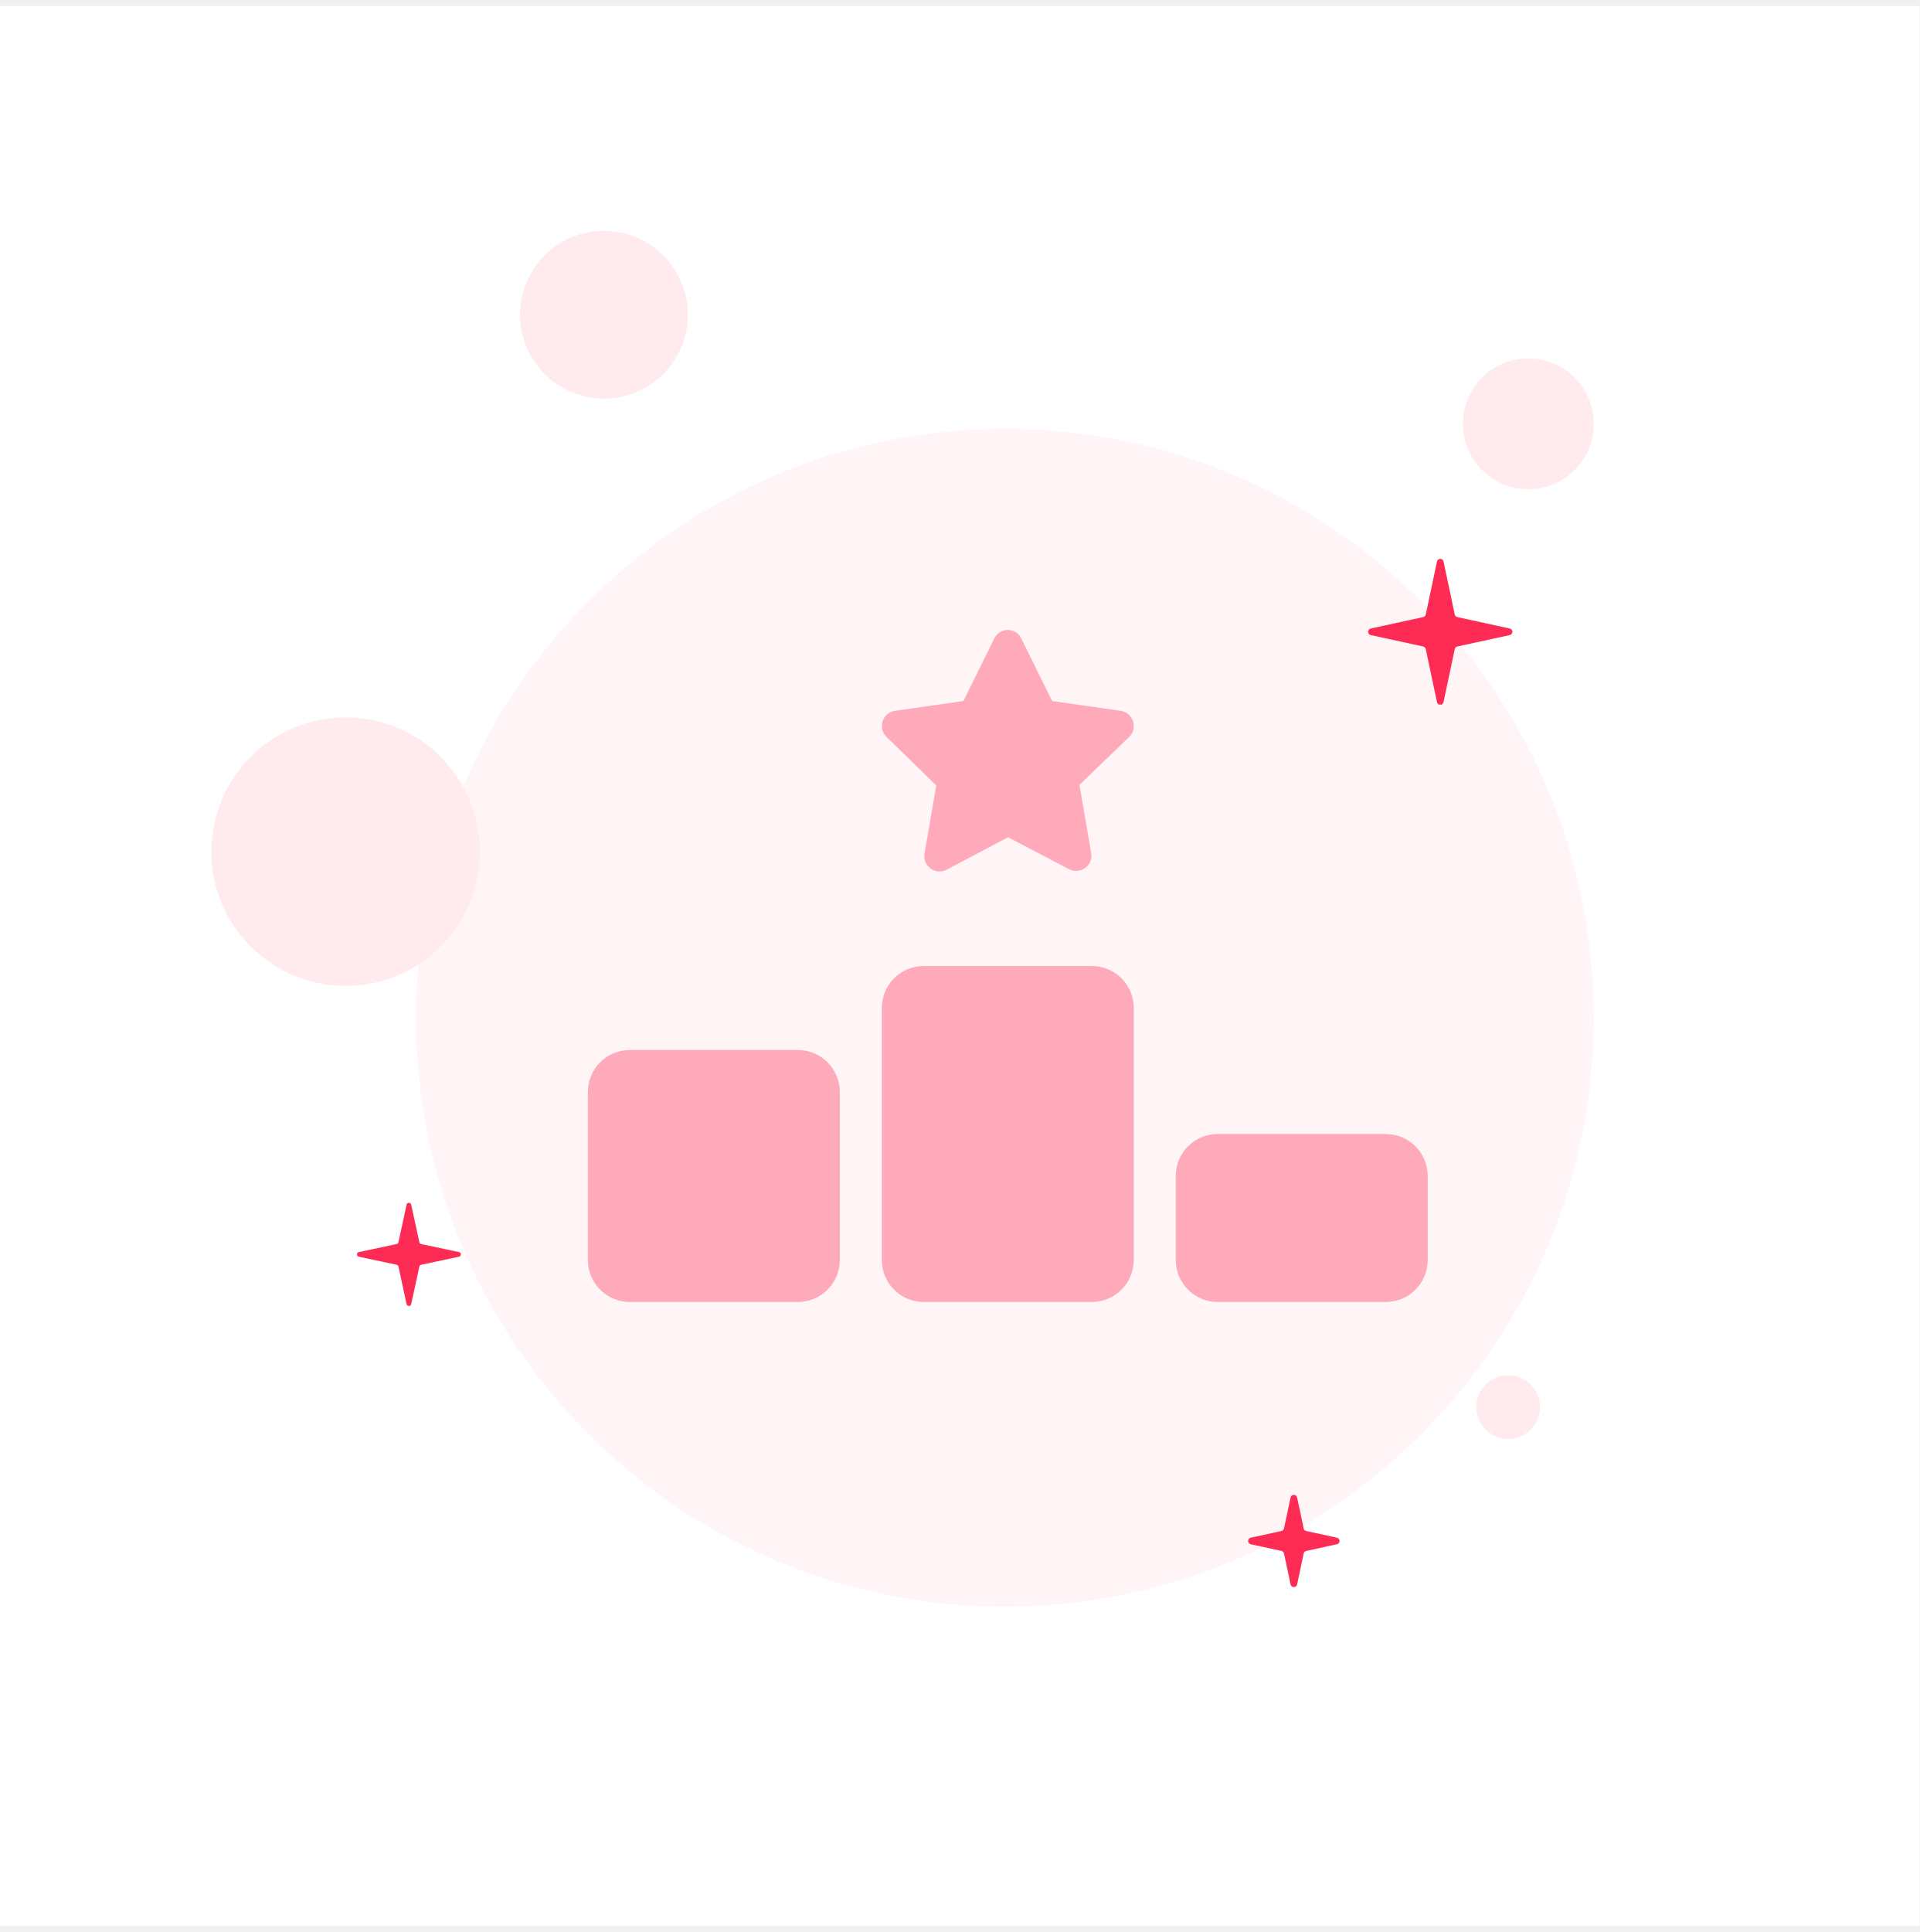
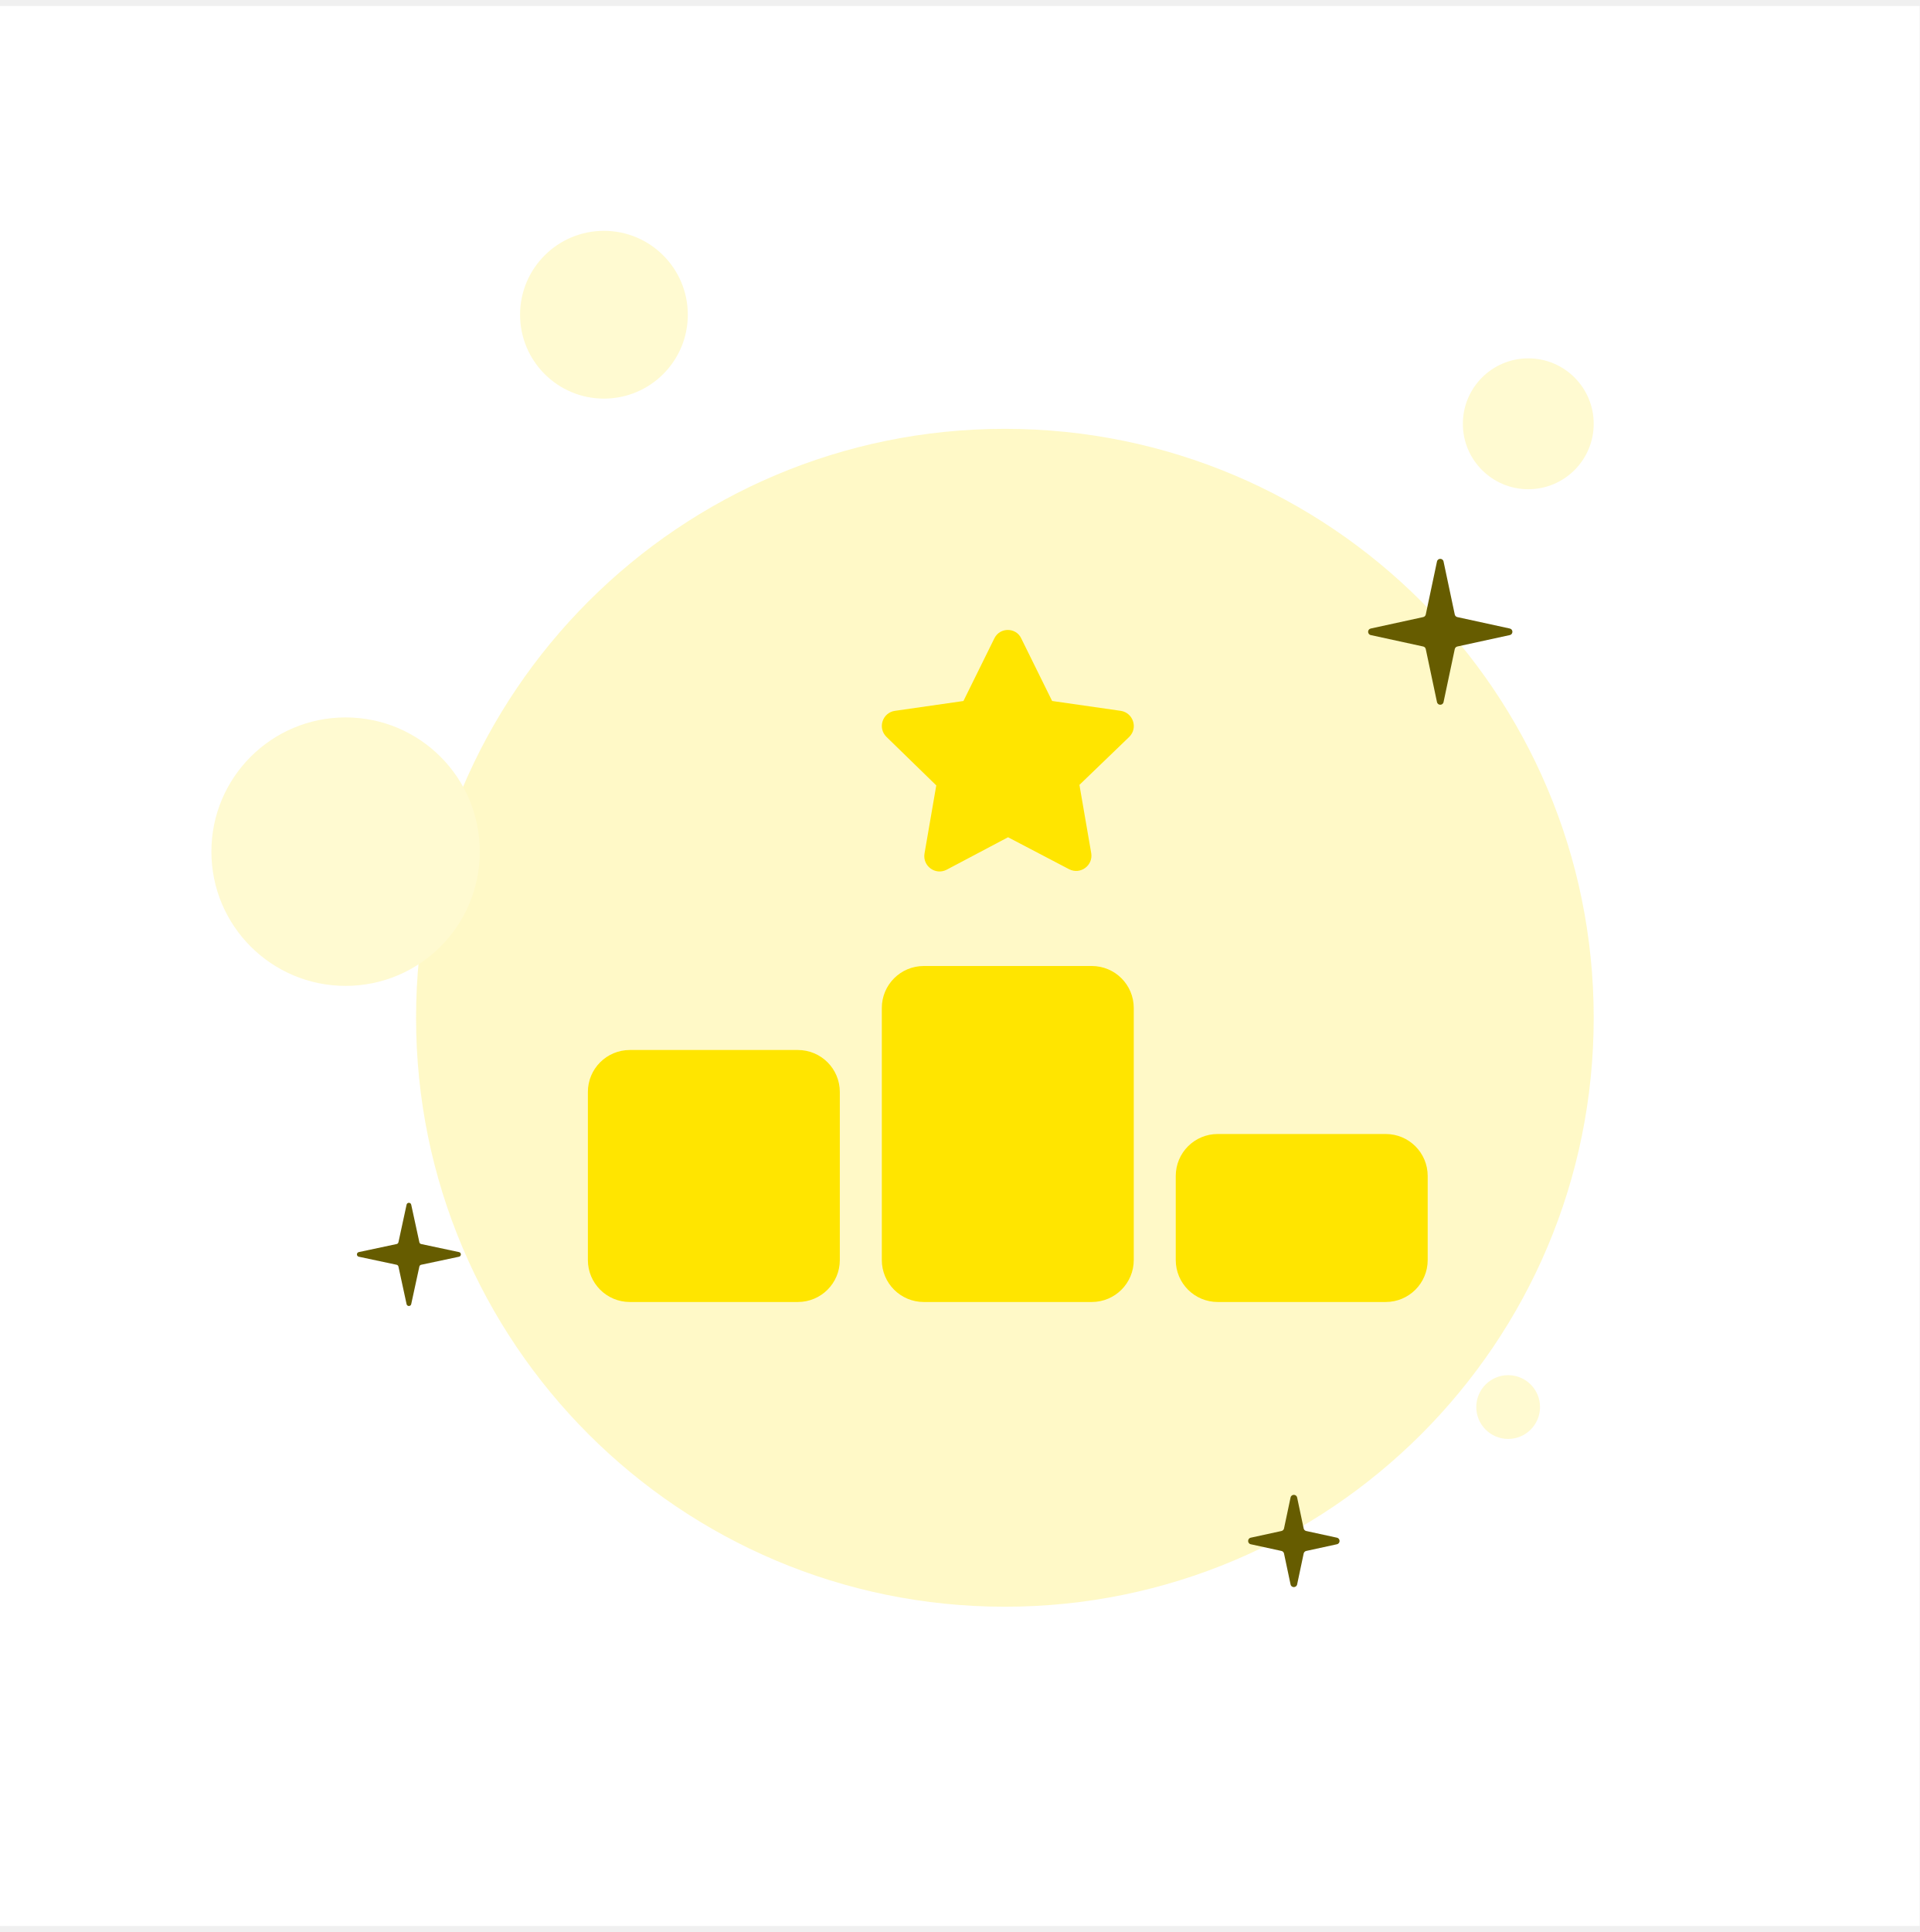
<svg xmlns="http://www.w3.org/2000/svg" width="160" height="161" viewBox="0 0 160 161" fill="none">
  <rect width="160" height="160" transform="translate(0 0.5)" fill="white" />
-   <circle cx="83.758" cy="84.815" r="49.079" fill="#FE2C55" fill-opacity="0.05" />
-   <circle cx="28.806" cy="70.971" r="11.186" fill="#FFEAEE" />
-   <circle cx="50.339" cy="26.227" r="6.991" fill="#FFEAEE" />
-   <circle cx="127.384" cy="35.316" r="5.453" fill="#FFEAEE" />
-   <circle cx="125.706" cy="117.254" r="2.657" fill="#FFEAEE" />
-   <path d="M29.907 104.727C29.698 104.682 29.698 104.385 29.907 104.341L33.059 103.67C33.135 103.654 33.194 103.595 33.211 103.519L33.889 100.39C33.934 100.182 34.23 100.182 34.275 100.39L34.954 103.519C34.97 103.595 35.029 103.654 35.105 103.67L38.257 104.341C38.466 104.385 38.466 104.682 38.257 104.727L35.105 105.397C35.029 105.413 34.97 105.472 34.954 105.548L34.275 108.678C34.23 108.885 33.934 108.885 33.889 108.678L33.211 105.548C33.194 105.472 33.135 105.413 33.059 105.397L29.907 104.727Z" fill="#FE2C55" />
-   <path d="M107.57 124.793C107.632 124.497 108.054 124.497 108.117 124.793L108.662 127.369C108.685 127.477 108.769 127.561 108.876 127.584L111.434 128.141C111.727 128.205 111.727 128.624 111.434 128.688L108.876 129.245C108.769 129.268 108.685 129.353 108.662 129.46L108.117 132.037C108.054 132.332 107.632 132.332 107.57 132.037L107.024 129.46C107.002 129.353 106.918 129.268 106.81 129.245L104.253 128.688C103.96 128.624 103.96 128.205 104.253 128.141L106.81 127.584C106.918 127.561 107.002 127.477 107.024 127.369L107.57 124.793Z" fill="#FE2C55" />
+   <circle cx="83.758" cy="84.815" r="49.079" fill="#FFE500" fill-opacity="0.22" />
+   <circle cx="28.806" cy="70.971" r="11.186" fill="#FFFAD1" />
+   <circle cx="50.339" cy="26.227" r="6.991" fill="#FFFAD1" />
+   <circle cx="127.384" cy="35.316" r="5.453" fill="#FFFAD1" />
+   <circle cx="125.706" cy="117.254" r="2.657" fill="#FFFAD1" />
+   <path d="M29.907 104.727C29.698 104.682 29.698 104.385 29.907 104.341L33.059 103.67C33.135 103.654 33.194 103.595 33.211 103.519L33.889 100.39C33.934 100.182 34.23 100.182 34.275 100.39L34.954 103.519C34.97 103.595 35.029 103.654 35.105 103.67L38.257 104.341C38.466 104.385 38.466 104.682 38.257 104.727L35.105 105.397C35.029 105.413 34.97 105.472 34.954 105.548L34.275 108.678C34.23 108.885 33.934 108.885 33.889 108.678L33.211 105.548C33.194 105.472 33.135 105.413 33.059 105.397L29.907 104.727Z" fill="#665C00" />
+   <path d="M107.57 124.793C107.632 124.497 108.054 124.497 108.117 124.793L108.662 127.369C108.685 127.477 108.769 127.561 108.876 127.584L111.434 128.141C111.727 128.205 111.727 128.624 111.434 128.688L108.876 129.245C108.769 129.268 108.685 129.353 108.662 129.46L108.117 132.037C108.054 132.332 107.632 132.332 107.57 132.037L107.024 129.46C107.002 129.353 106.918 129.268 106.81 129.245L104.253 128.688C103.96 128.624 103.96 128.205 104.253 128.141L106.81 127.584C106.918 127.561 107.002 127.477 107.024 127.369L107.57 124.793Z" fill="#665C00" />
  <g clip-path="url(#clip0_4140_164292)">
-     <path d="M87.697 58.417L85.116 53.189C84.689 52.282 83.355 52.249 82.884 53.189L80.303 58.417L74.583 59.238C73.566 59.391 73.128 60.649 73.883 61.403L78.039 65.45L77.055 71.149C76.902 72.166 77.952 72.953 78.892 72.483L84.022 69.771L89.119 72.439C90.059 72.91 91.12 72.122 90.956 71.105L89.972 65.406L94.128 61.403C94.872 60.66 94.445 59.402 93.428 59.238L87.708 58.417H87.697ZM77 80.5C75.064 80.5 73.5 82.064 73.5 84V105C73.5 106.936 75.064 108.5 77 108.5H91C92.936 108.5 94.5 106.936 94.5 105V84C94.5 82.064 92.936 80.5 91 80.5H77ZM52.5 87.5C50.564 87.5 49 89.064 49 91V105C49 106.936 50.564 108.5 52.5 108.5H66.5C68.436 108.5 70 106.936 70 105V91C70 89.064 68.436 87.5 66.5 87.5H52.5ZM98 98V105C98 106.936 99.564 108.5 101.5 108.5H115.5C117.436 108.5 119 106.936 119 105V98C119 96.064 117.436 94.5 115.5 94.5H101.5C99.564 94.5 98 96.064 98 98Z" fill="#FFAABB" />
+     <path d="M87.697 58.417L85.116 53.189C84.689 52.282 83.355 52.249 82.884 53.189L80.303 58.417L74.583 59.238C73.566 59.391 73.128 60.649 73.883 61.403L78.039 65.45L77.055 71.149C76.902 72.166 77.952 72.953 78.892 72.483L84.022 69.771L89.119 72.439C90.059 72.91 91.12 72.122 90.956 71.105L89.972 65.406L94.128 61.403C94.872 60.66 94.445 59.402 93.428 59.238L87.708 58.417H87.697ZM77 80.5C75.064 80.5 73.5 82.064 73.5 84V105C73.5 106.936 75.064 108.5 77 108.5H91C92.936 108.5 94.5 106.936 94.5 105V84C94.5 82.064 92.936 80.5 91 80.5H77ZM52.5 87.5C50.564 87.5 49 89.064 49 91V105C49 106.936 50.564 108.5 52.5 108.5H66.5C68.436 108.5 70 106.936 70 105V91C70 89.064 68.436 87.5 66.5 87.5H52.5ZM98 98V105C98 106.936 99.564 108.5 101.5 108.5H115.5C117.436 108.5 119 106.936 119 105V98C119 96.064 117.436 94.5 115.5 94.5H101.5C99.564 94.5 98 96.064 98 98Z" fill="#FFE500" />
  </g>
-   <path d="M119.774 46.792C119.837 46.497 120.259 46.497 120.321 46.792L121.256 51.209C121.279 51.317 121.363 51.401 121.47 51.424L125.841 52.377C126.134 52.44 126.134 52.859 125.841 52.923L121.47 53.875C121.363 53.899 121.279 53.983 121.256 54.09L120.321 58.507C120.259 58.803 119.837 58.803 119.774 58.507L118.839 54.09C118.816 53.983 118.733 53.899 118.625 53.875L114.254 52.923C113.961 52.859 113.961 52.44 114.254 52.377L118.625 51.424C118.733 51.401 118.816 51.317 118.839 51.209L119.774 46.792Z" fill="#FE2C55" />
+   <path d="M119.774 46.792C119.837 46.497 120.259 46.497 120.321 46.792L121.256 51.209C121.279 51.317 121.363 51.401 121.47 51.424L125.841 52.377C126.134 52.44 126.134 52.859 125.841 52.923L121.47 53.875C121.363 53.899 121.279 53.983 121.256 54.09L120.321 58.507C120.259 58.803 119.837 58.803 119.774 58.507L118.839 54.09C118.816 53.983 118.733 53.899 118.625 53.875L114.254 52.923C113.961 52.859 113.961 52.44 114.254 52.377L118.625 51.424C118.733 51.401 118.816 51.317 118.839 51.209L119.774 46.792Z" fill="#665C00" />
  <defs>
    <clipPath id="clip0_4140_164292">
      <rect width="70" height="56" fill="white" transform="translate(49 52.5)" />
    </clipPath>
  </defs>
</svg>
